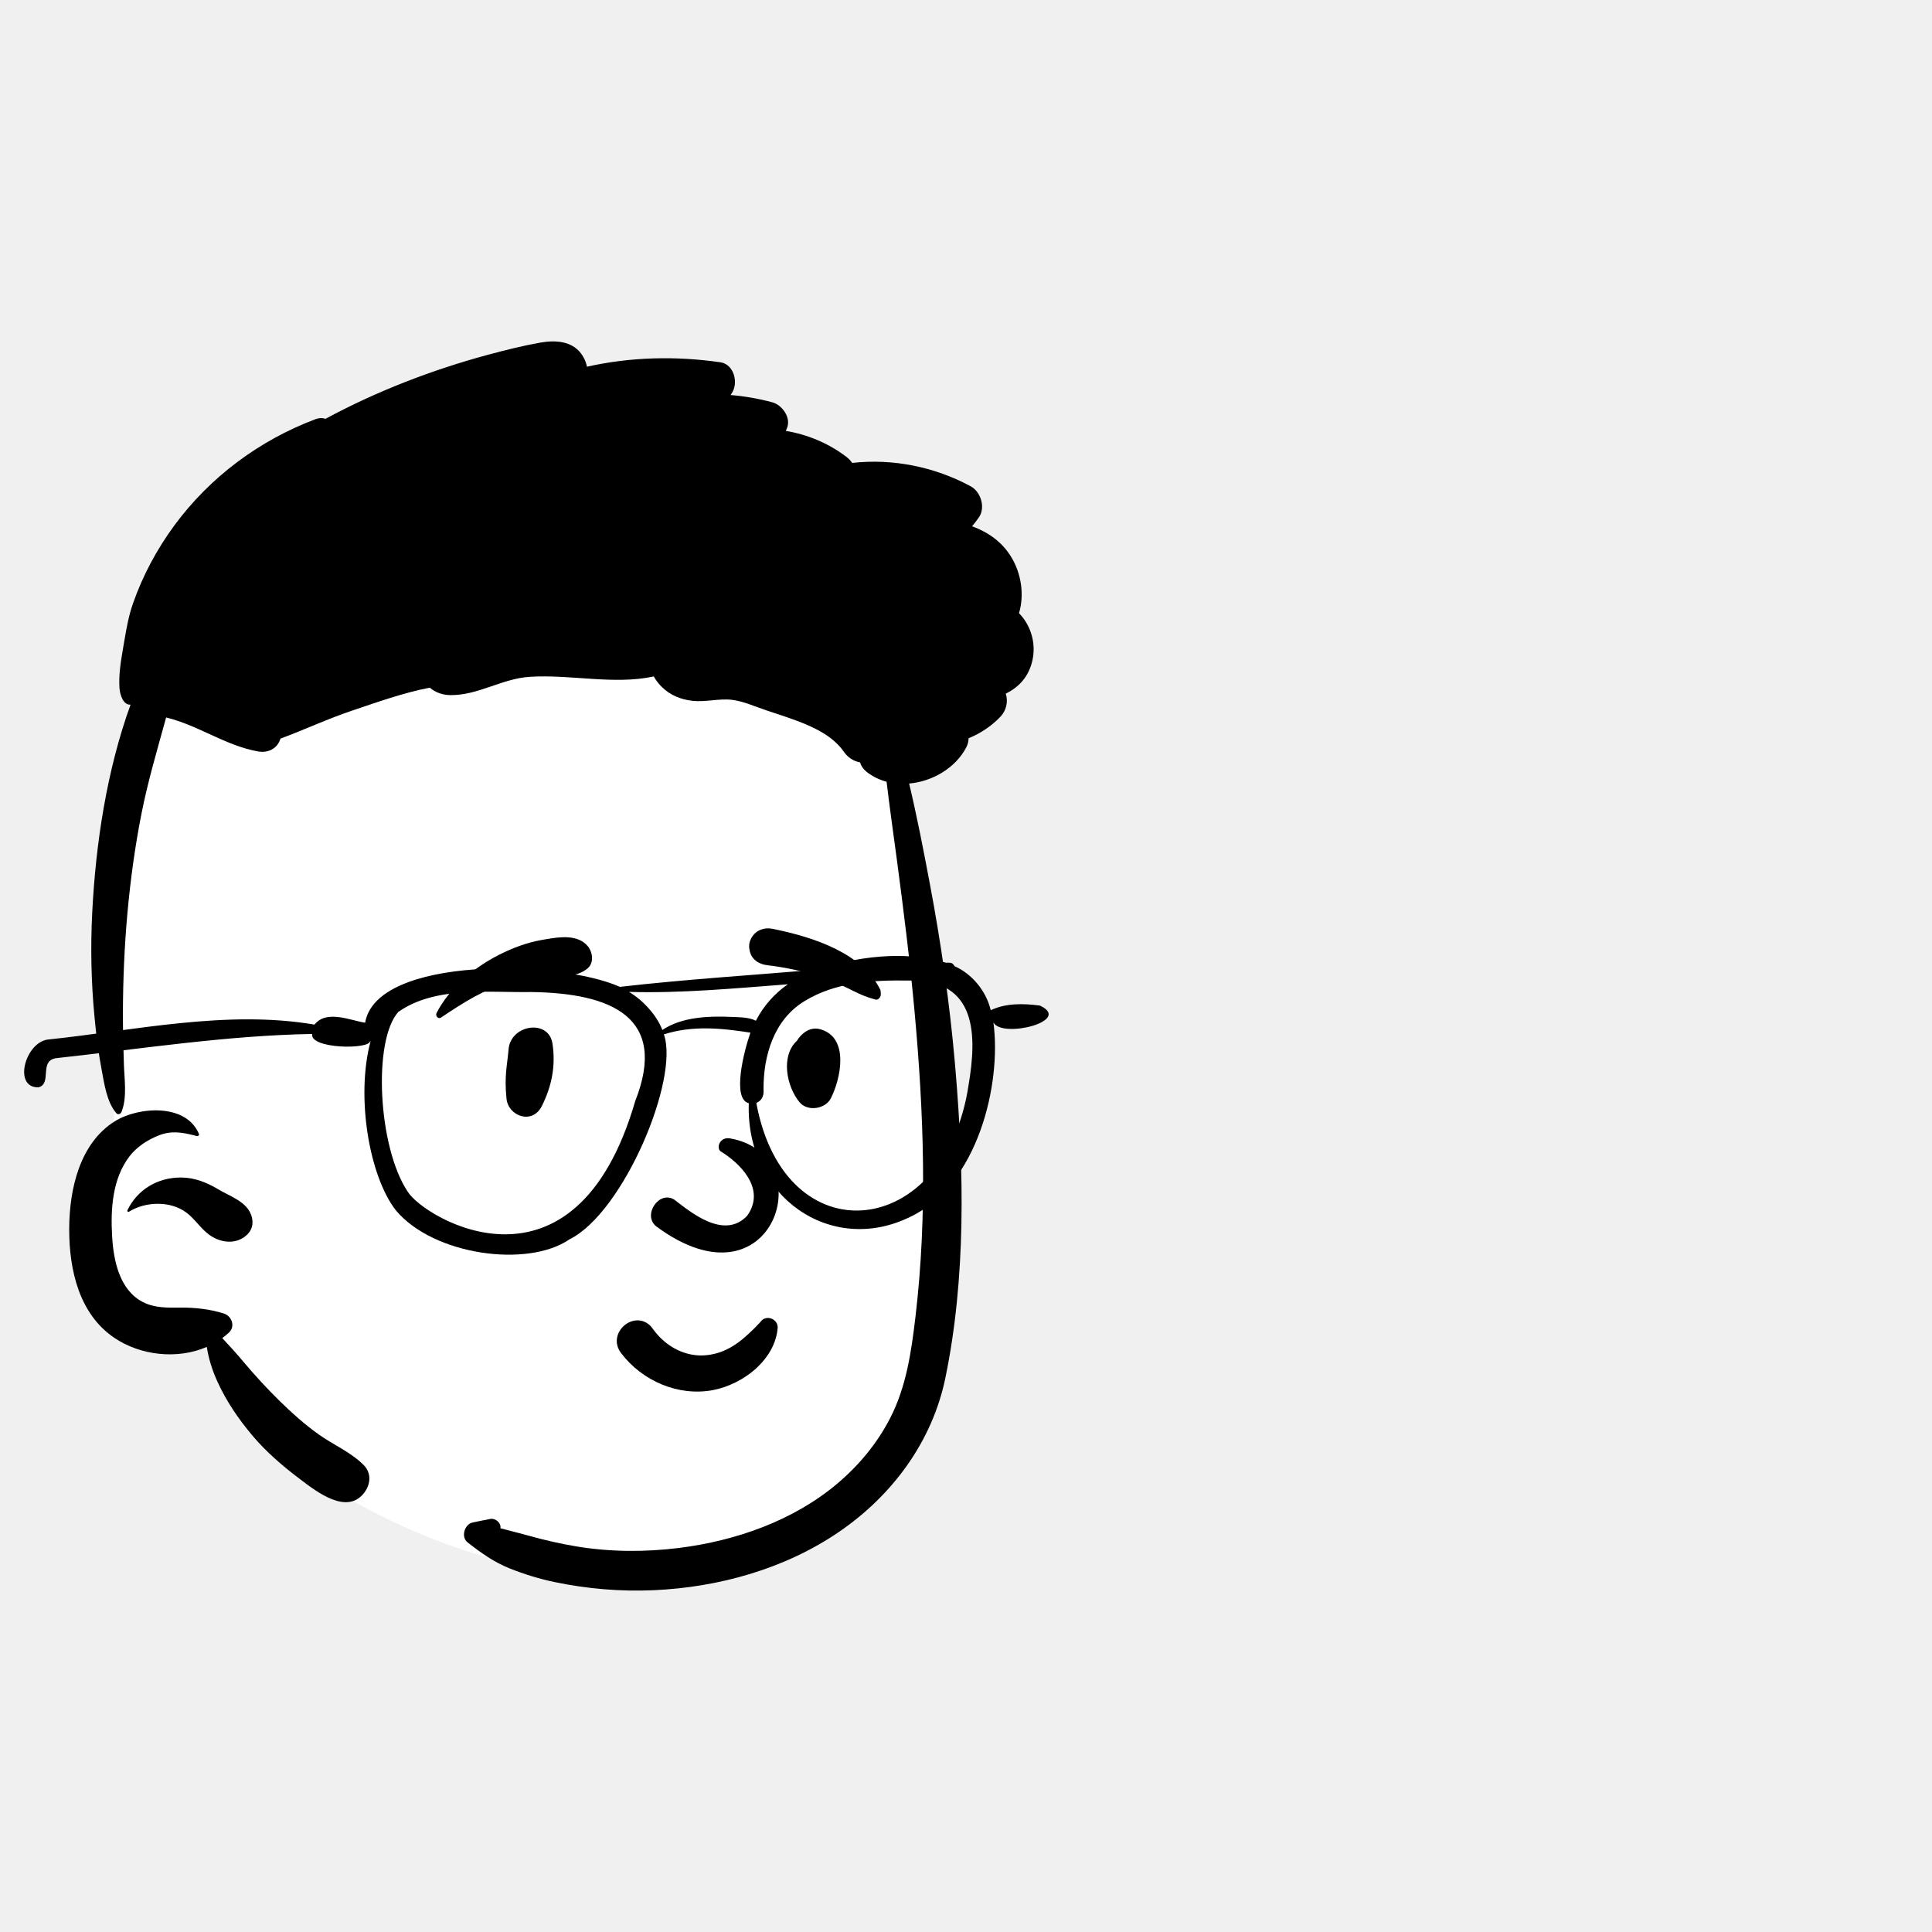
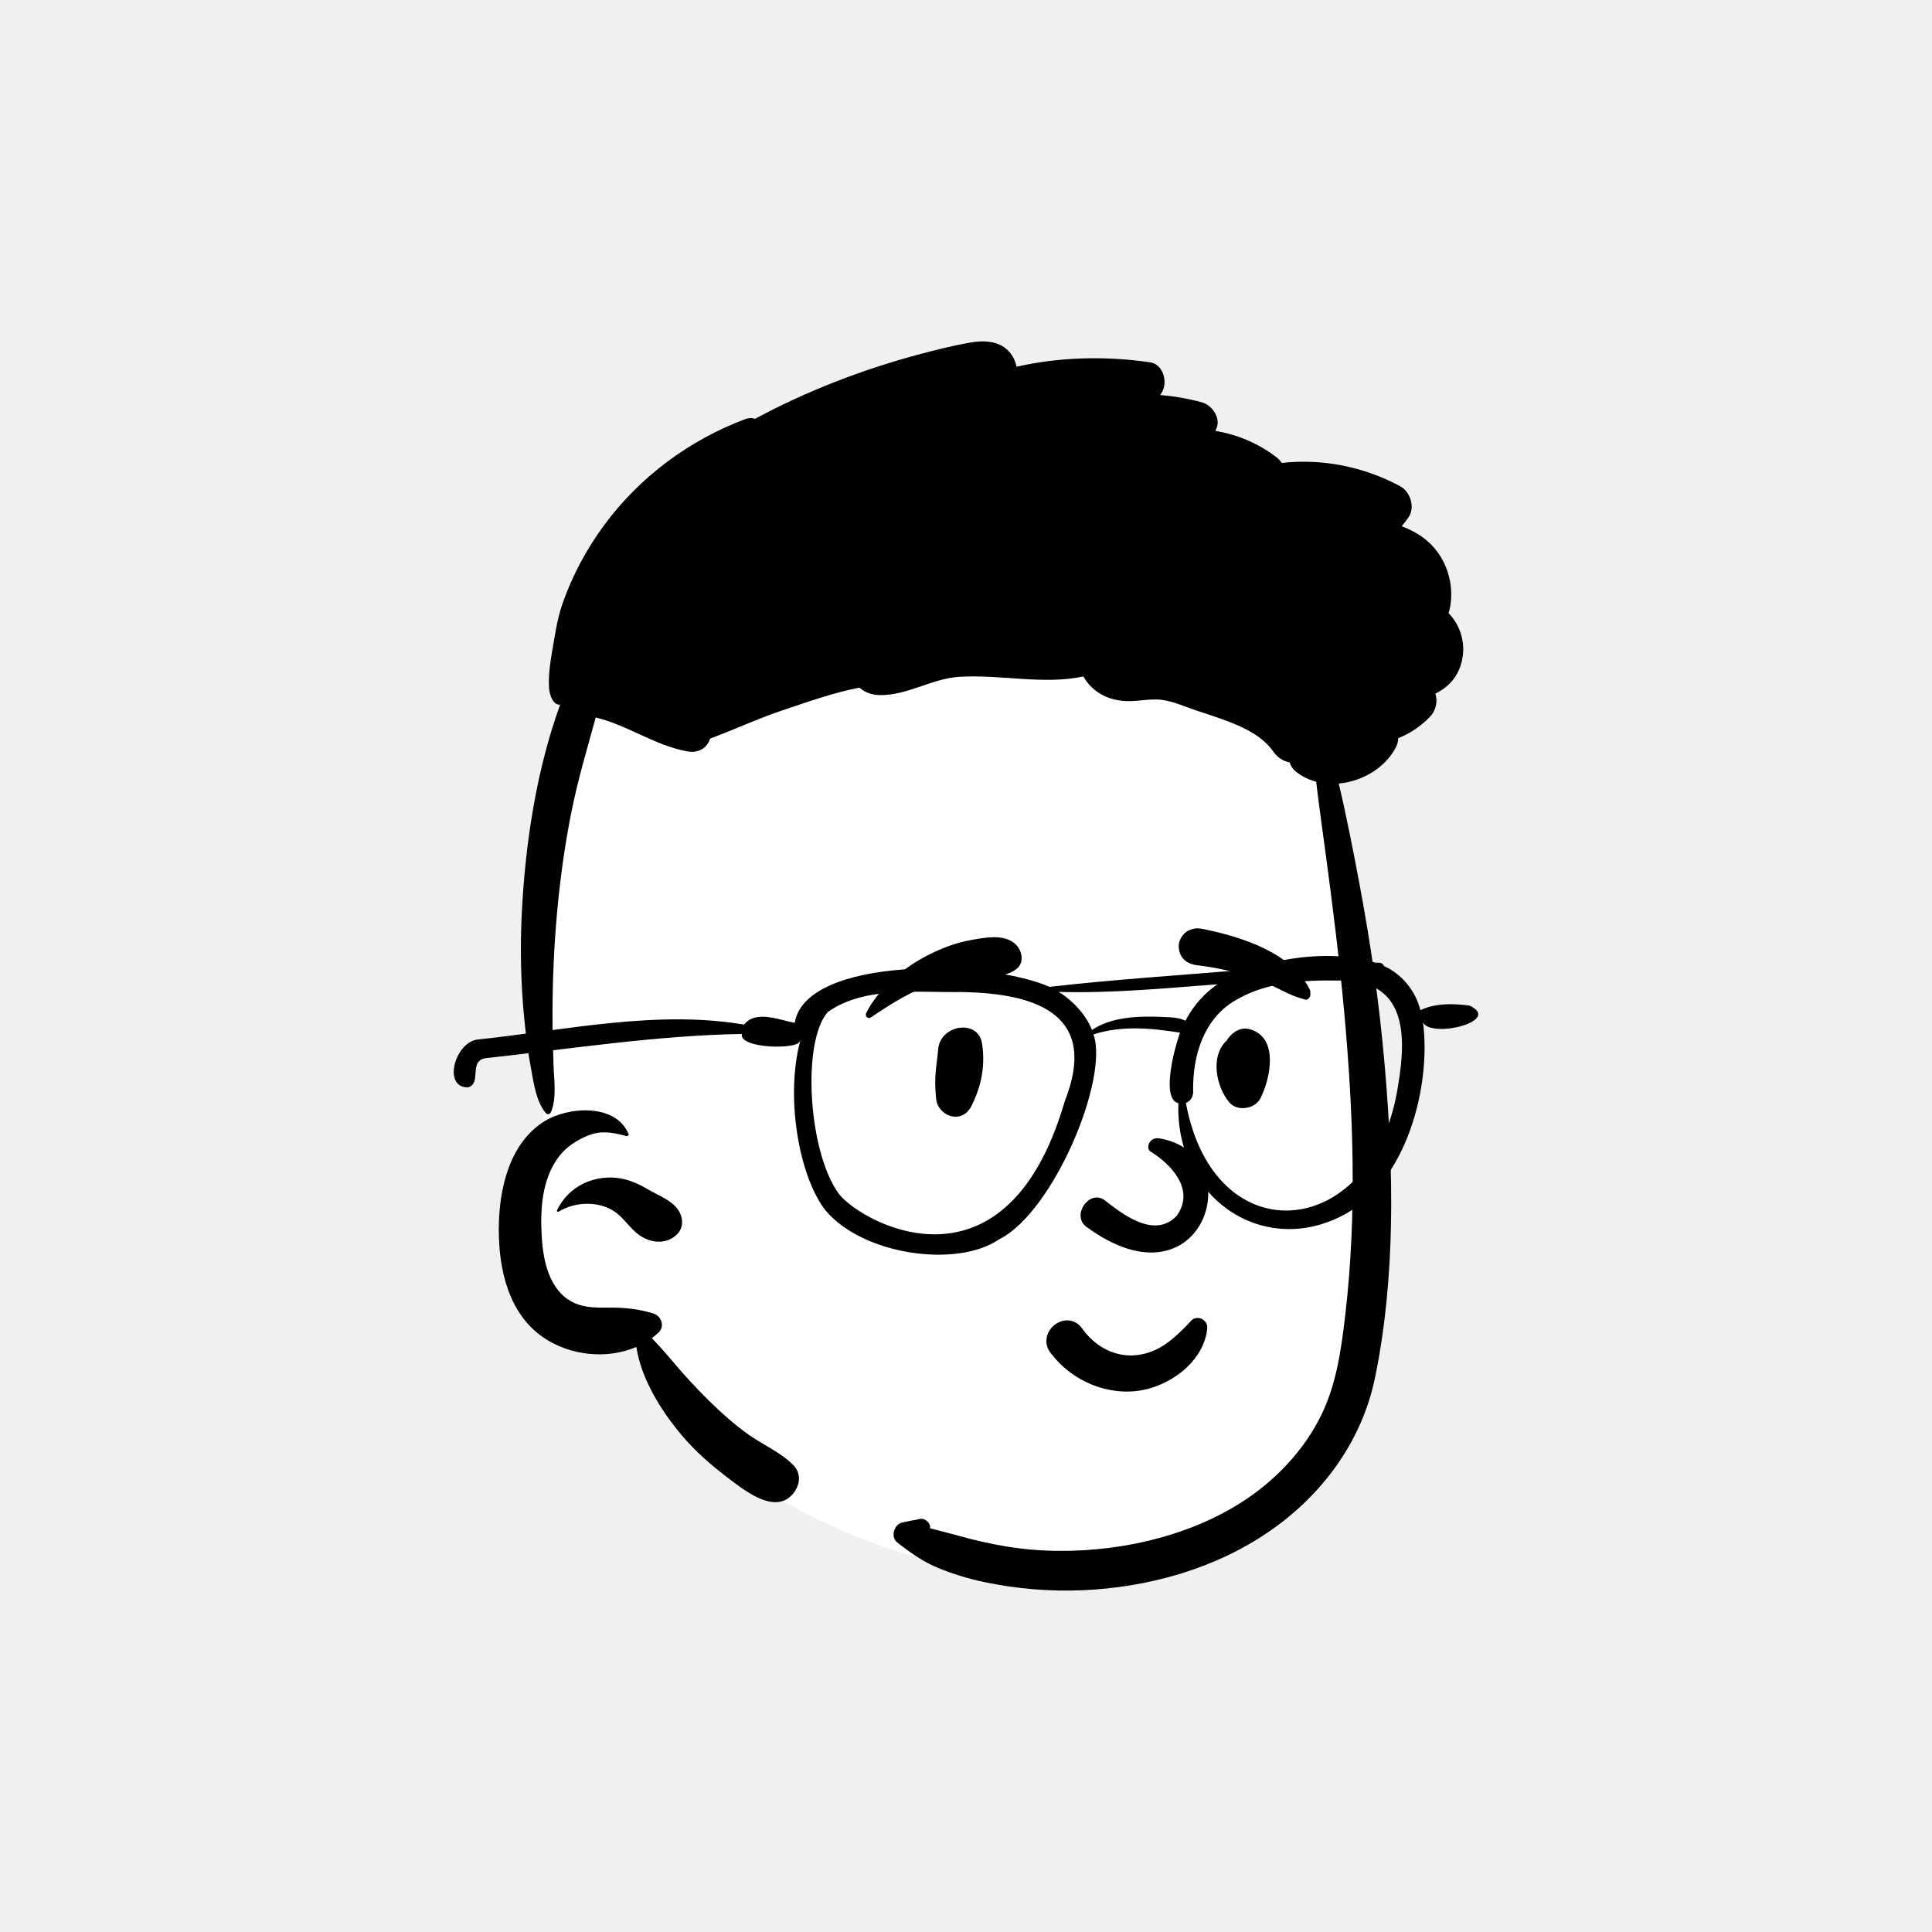
<svg xmlns="http://www.w3.org/2000/svg" width="800" height="800" viewBox="0 0 800 800" version="1.1" id="svg150">
  <defs id="defs154" />
  <g id="a-mono/bust" stroke="none" stroke-width="1" fill="none" fill-rule="evenodd">
    <g id="facial-hair/*-None" transform="translate(494.9999,517.9997)" />
    <g id="accessories/*-None" transform="translate(419,421)" />
-     <g id="g376" transform="translate(-403.3802,-33.59216)">
+     <g id="g376" transform="translate(-225.4958,-33.59216)">
      <g id="head/mono/Shaved-2" stroke="none" stroke-width="1" fill="none" fill-rule="evenodd" transform="translate(388.0374,189.9649)">
        <path d="m 388.417,151.809 c -7.078,-25.496 -6.066,-28.254 -16.615,-52.607 -34.98,-70.75 -268.739,-47.061 -292.596,23.563 -12.943,38.314 -9.902,92.273 -13.271,125.496 -1.031,17.615 -2.044,35.231 -3.093,52.844 -0.362,6.083 -0.729,12.165 -1.102,18.247 -0.727,11.84 -1.434,23.68 -2.094,35.524 -4.395,36.486 13.941,40.197 45.392,39.117 8.315,20.061 21.782,36.807 38.417,50.432 -4.015,10.922 10.545,16.576 18.399,20.943 42.733,23.86 95.224,38.415 142.557,24.998 13.908,-3.942 71.342,-17.596 89.001,-59.861 8.672,-20.756 26.301,-128.241 3.053,-224.929 z" id="🎨-Background-2" fill="#ffffff" />
        <path d="m 239.001,-14.494 c 6.609,-1.169 14,-0.719 17.789,5.771 0.82,1.399 1.34,2.81 1.59,4.2 18.06,-4.06 36.81,-4.5 55.26,-1.84 5.5,0.789 7.43,8.119 5.01,12.31 -0.25,0.43 -0.5,0.849 -0.77,1.26 5.78,0.469 11.55,1.469 17.27,3.01 4.07,1.1 7.87,6.37 6.061,10.69 -0.161,0.38 -0.331,0.76 -0.5,1.139 8.989,1.511 17.579,5.041 25.089,10.741 0.9,0.67 1.73,1.54 2.42,2.53 16.79,-1.891 34.08,1.58 49.07,9.68 4.2,2.269 6.23,8.81 3.38,12.89 -0.89,1.27 -1.82,2.48 -2.82,3.65 6.52,2.41 12.29,6.309 16.18,12.66 4.23,6.89 5.53,15.76 3.26,23.34 4.74,4.83 7.22,12.229 5.53,19.649 -1.54,6.771 -5.69,11.07 -11.01,13.651 1.08,3.3 0.21,7.05 -2.24,9.599 -3.76,3.91 -8.26,6.91 -13.16,8.881 -0.01,1.27 -0.33,2.58 -0.97,3.8 -4.42,8.479 -13.95,14.11 -23.64,14.96 3.26,13.689 5.94,27.55 8.54,41.33 4.621,24.51 8.2,49.26 10.38,74.109 l 0.265,3.073 c 3.551,42.048 4.377,86.099 -4.175,127.578 -5.45,26.41 -21.97,48.67 -44.01,63.75 -22.41,15.339 -49.79,22.97 -76.73,24.179 -13.74,0.611 -27.609,-0.55 -41.069,-3.369 -6.391,-1.34 -12.561,-3.24 -18.631,-5.66 -6.53,-2.61 -11.909,-6.46 -17.43,-10.79 -2.87,-2.25 -1.229,-7.56 2.17,-8.231 2.43,-0.489 4.83,-1.019 7.25,-1.459 2.22,-0.411 4.641,1.81 4.18,3.86 l 4.682,1.206 c 1.561,0.403 3.12,0.809 4.676,1.226 l 2.331,0.637 c 6.63,1.851 13.41,3.41 20.21,4.521 13.84,2.25 28.24,2.3 42.15,0.55 23.39,-2.93 47.28,-11.27 65.47,-26.64 8.92,-7.54 16.35,-16.47 21.74,-26.84 6.85,-13.171 8.92,-27.841 10.64,-42.41 4.97,-42.13 3.44,-84.32 -0.42,-126.46 -1.92,-20.96 -4.54,-41.88 -7.32,-62.75 -1.43,-10.7 -2.97,-21.42 -4.239,-32.16 -2.831,-0.76 -5.531,-2.02 -7.951,-3.85 -1.64,-1.24 -2.6,-2.681 -3.02,-4.15 -2.444,-0.461 -4.786,-1.802 -6.474,-4.069 L 364.8,154.957 c -4.43,-6.411 -12.089,-10.08 -19.18,-12.75 -4.3,-1.62 -8.68,-3.031 -13.04,-4.47 -4.54,-1.51 -9.34,-3.74 -14.11,-4.32 -5.41,-0.64 -10.86,0.99 -16.32,0.41 -4.96,-0.54 -9.33,-2.321 -12.899,-5.88 -1.25,-1.24 -2.331,-2.67 -3.191,-4.21 -16.65,3.559 -34.14,-0.93 -51.44,0.15 -11.38,0.72 -21.42,7.76 -32.92,7.57 -3.14,-0.05 -6.18,-1.15 -8.39,-3.08 -10.849,2.07 -21.88,6.049 -32.08,9.469 -10.08,3.381 -19.78,7.931 -29.74,11.621 -0.01,0.01 -0.01,0.01 -0.01,0.02 -1.3,4.21 -5.18,6.029 -9.31,5.29 -13.51,-2.41 -24.89,-10.931 -38.04,-14.05 -3.62,13.19 -7.51,26.209 -10.169,39.66 -2.691,13.57 -4.581,27.32 -5.831,41.1 -1.26,13.83 -1.86,27.8 -1.89,41.68 -0.01,7.08 0.17,14.179 0.41,21.259 0.194,5.932 1.325,13.431 -0.818,19.136 L 65.64,304.046 h -0.01 c -0.26,0.831 -1.43,1.331 -2.09,0.561 -4.03,-4.681 -4.99,-12.13 -6.11,-18.011 -1.36,-7.139 -2.23,-14.349 -2.929,-21.58 -1.401,-14.51 -1.711,-28.959 -0.971,-43.529 1.45,-28.68 6.05,-58.971 15.87,-86.08 -3.02,0.279 -4.37,-4.17 -4.57,-6.68 -0.383,-5.044 0.408,-10.397 1.264,-15.456 l 0.895,-5.237 c 0.849,-4.944 1.747,-9.758 3.431,-14.566 4.041,-11.541 9.85,-22.38 17.09,-32.23 14.77,-20.09 35.241,-35.301 58.55,-44.07 1.46,-0.55 2.84,-0.54 4.06,-0.121 21.21,-11.429 44.01,-20.229 67.17,-26.489 7.16,-1.93 14.41,-3.75 21.711,-5.051 z M 62.861,307.937 c 9.63,-6.039 29.5,-7.619 34.87,5.25 0.22,0.52 -0.4,0.98 -0.86,0.86 l -1.314,-0.332 c -5.048,-1.251 -9.41,-1.969 -14.586,0.103 -4.55,1.82 -8.97,4.669 -11.98,8.589 -7.115,9.27 -7.887,21.863 -7.223,33.108 l 0.033,0.543 c 0.62,9.869 3.15,21.889 12.8,26.769 4.89,2.47 10.18,2.29 15.49,2.25 6.05,-0.04 12.23,0.62 18.01,2.481 3.23,1.039 4.75,5.319 2.07,7.83 -0.89,0.83 -1.82,1.609 -2.8,2.309 2.93,3.121 5.81,6.281 8.6,9.611 4.73,5.649 9.76,11.109 15.01,16.279 5.08,4.99 10.46,9.82 16.26,13.96 6.1,4.341 13.4,7.39 18.68,12.71 3.44,3.461 2.85,8.29 0,11.79 -7.075,8.699 -19.118,-0.446 -25.883,-5.589 l -0.817,-0.621 c -7.03,-5.32 -13.71,-11.06 -19.4,-17.82 -5.8,-6.9 -10.82,-14.24 -14.53,-22.47 -2.18,-4.84 -3.57,-9.409 -4.32,-14.189 -12.16,5.28 -27.49,3.599 -38.39,-3.831 -14.47,-9.86 -18.53,-27.959 -18.581,-44.48 l 0.002,-0.979 C 44.108,336.009 48.327,317.05 62.861,307.937 Z m 27.434,23.275 0.446,0.005 c 5.355,0.116 10.131,2.045 14.68,4.703 l 0.47,0.277 c 4.42,2.63 10.76,4.739 13.1,9.66 1.4,2.97 1.3,6.37 -1.14,8.829 -4.42,4.461 -11.09,3.721 -15.87,0.24 -3.57,-2.609 -5.92,-6.519 -9.42,-9.16 -6.58,-4.979 -16.96,-4.699 -23.809,-0.389 -0.421,0.27 -0.83,-0.24 -0.641,-0.64 4.206,-8.608 12.543,-13.559 22.184,-13.525 z" id="🖍-Ink-04" fill="#000000" />
      </g>
      <g id="face/Smile" transform="translate(531,366)" fill="#000000">
        <path d="m 146.587,240.927 c -6.722,-2.742 -12.72,-7.317 -17.105,-13.16 -1.525,-2.031 -1.92,-4.177 -1.6,-6.139 0.36,-2.206 1.665,-4.206 3.445,-5.547 1.786,-1.345 4.019,-2.009 6.178,-1.671 1.876,0.294 3.744,1.321 5.222,3.452 l 0.309,0.426 c 2.607,3.527 6.004,6.421 9.875,8.286 3.731,1.798 7.903,2.637 12.221,2.149 8.224,-0.929 13.892,-5.377 19.917,-11.416 0.747,-0.763 1.494,-1.549 2.245,-2.348 0.474,-0.724 1.132,-1.19 1.863,-1.434 0.811,-0.271 1.729,-0.256 2.57,0.037 0.811,0.283 1.535,0.819 2.021,1.533 0.462,0.678 0.724,1.516 0.639,2.48 -0.551,6.259 -3.824,11.845 -8.472,16.231 -5.162,4.871 -12.006,8.242 -18.448,9.424 -7.098,1.302 -14.33,0.369 -20.879,-2.302 z m 24.228,-96.559 c 7.551,4.59 19.057,15.293 10.934,26.672 -9.562,10.033 -23.33,-1.471 -30.114,-6.673 -6.291,-4.032 -13.359,6.338 -7.522,11.047 49.024,36.295 68.919,-29.845 30.522,-36.442 -4.228,-0.727 -5.798,3.977 -3.819,5.397 z M 82.963,102.146 c 0.834,-10.356 16.607,-12.708 18.176,-2.46 1.405,9.18 -0.249,17.613 -4.384,25.878 -3.951,7.896 -13.882,4.212 -14.633,-2.978 C 81.116,112.949 82.444,108.589 82.963,102.146 Z M 203.027,97.561 c 2.199,-2.88 5.374,-4.846 9.178,-3.735 11.885,3.473 8.382,20.346 4.208,28.559 -2.268,4.46 -9.599,5.591 -12.912,1.664 -5.4,-6.404 -7.986,-19.193 -1.121,-25.501 0.186,-0.326 0.393,-0.655 0.647,-0.987 z M 96.588,56.831 98.465,56.502 C 104.273,55.497 111.494,54.532 115.603,59.202 c 2.179,2.476 2.929,7.078 0,9.448 -5.152,4.17 -10.848,2.554 -17.022,2.907 -5.088,0.292 -9.978,1.134 -14.879,2.535 -10.752,3.073 -19.513,8.683 -28.696,14.843 -1.205,0.808 -2.435,-0.733 -1.86,-1.86 5.301,-10.383 15.574,-18.912 25.864,-24.111 5.492,-2.775 11.502,-5.077 17.578,-6.133 z m 95.605,-4.651 1.437,0.294 c 15.637,3.269 35.954,9.798 43.359,25.157 0.282,2.172 -0.016,2.637 -0.258,2.941 l -0.081,0.101 c -0.2,0.26 -0.359,0.618 -1.301,0.913 -0.261,-0.062 -0.525,-0.128 -0.792,-0.198 -3.394,-0.89 -6.08,-2.115 -8.68,-3.387 l -2.819,-1.389 c -3.271,-1.604 -6.57,-3.149 -10.067,-4.29 -7.462,-2.434 -15.138,-4.149 -22.932,-5.064 -1.689,-0.198 -3.316,-0.768 -4.6,-1.746 -1.218,-0.928 -2.149,-2.212 -2.573,-3.919 -0.55,-2.209 -0.392,-3.882 0.793,-5.874 0.891,-1.497 2.166,-2.534 3.631,-3.13 1.493,-0.607 3.192,-0.75 4.882,-0.412 z" id="path144" />
      </g>
      <g id="accessories/Glasses" stroke="none" stroke-width="1" fill="none" fill-rule="evenodd" transform="translate(415.3798,419.4273)">
        <path d="m 389.09,63.282 c -9.534,64.489 -76.088,71.621 -87.913,7.599 1.898,-0.831 3.263,-2.467 2.978,-5.643 -0.067,-13.952 4.264,-28.698 16.85,-36.457 13.006,-8.006 28.227,-8.8 43.278,-8.598 28.722,-0.684 28.118,23.323 24.807,43.099 m -98.332,-28.047 c -9.014,-0.38 -20.418,-0.062 -28.493,5.43 -2.22,-5.978 -7.988,-12.361 -13.816,-15.774 21.662,0.634 43.96,-1.498 65.784,-3.153 -5.224,3.561 -10.084,8.911 -13.243,15.096 -2.931,-1.563 -7.129,-1.417 -10.232,-1.599 m -39.732,34.884 c -24.995,86.036 -87.386,48.536 -94.188,37.51 -12.269,-18.246 -14.577,-62.6 -3.89,-74.459 15.298,-10.724 36.955,-7.964 55.027,-8.227 33.201,0.448 56.781,10.38 43.051,45.176 m 167.577,-39.571 c -6.791,-0.888 -14.048,-1.067 -20.362,1.923 -1.944,-8.263 -8.047,-15.171 -14.938,-18.211 -0.834,-1.046 -0.709,-1.608 -3.558,-1.451 -17.495,-5.258 -37.072,-2.476 -53.884,2.916 -26.552,2.236 -54.409,3.999 -81.184,7.08 -25.082,-11.264 -100.775,-12.915 -105.479,14.848 -5.917,-0.885 -15.994,-5.542 -20.966,0.775 -36.471,-6.183 -74.156,2.41 -110.785,6.237 -9.22,1.698 -13.969,19.996 -3.503,19.746 5.884,-1.597 -0.181,-11.394 7.742,-12.131 35.341,-3.86 69.909,-9.336 105.612,-9.977 -1.242,6.165 23.614,6.566 23.981,2.966 0.053,0.027 0.109,0.045 0.163,0.069 -6.142,22.89 -0.598,55.832 10.502,70.026 15.552,18.586 54.597,23.918 71.91,11.96 22.333,-11.037 45.566,-66.439 39.04,-84.845 11.844,-3.754 23.553,-2.627 35.845,-0.715 -2.814,7.949 -7.672,27.517 -0.683,29.214 -1.283,38.85 34.074,63.091 66.668,47.154 28.211,-13.243 38.077,-55.161 34.625,-80.604 3.512,6.786 33,-0.602 19.254,-6.98" id="🖍-Ink-2" fill="#000000" />
      </g>
    </g>
  </g>
</svg>
